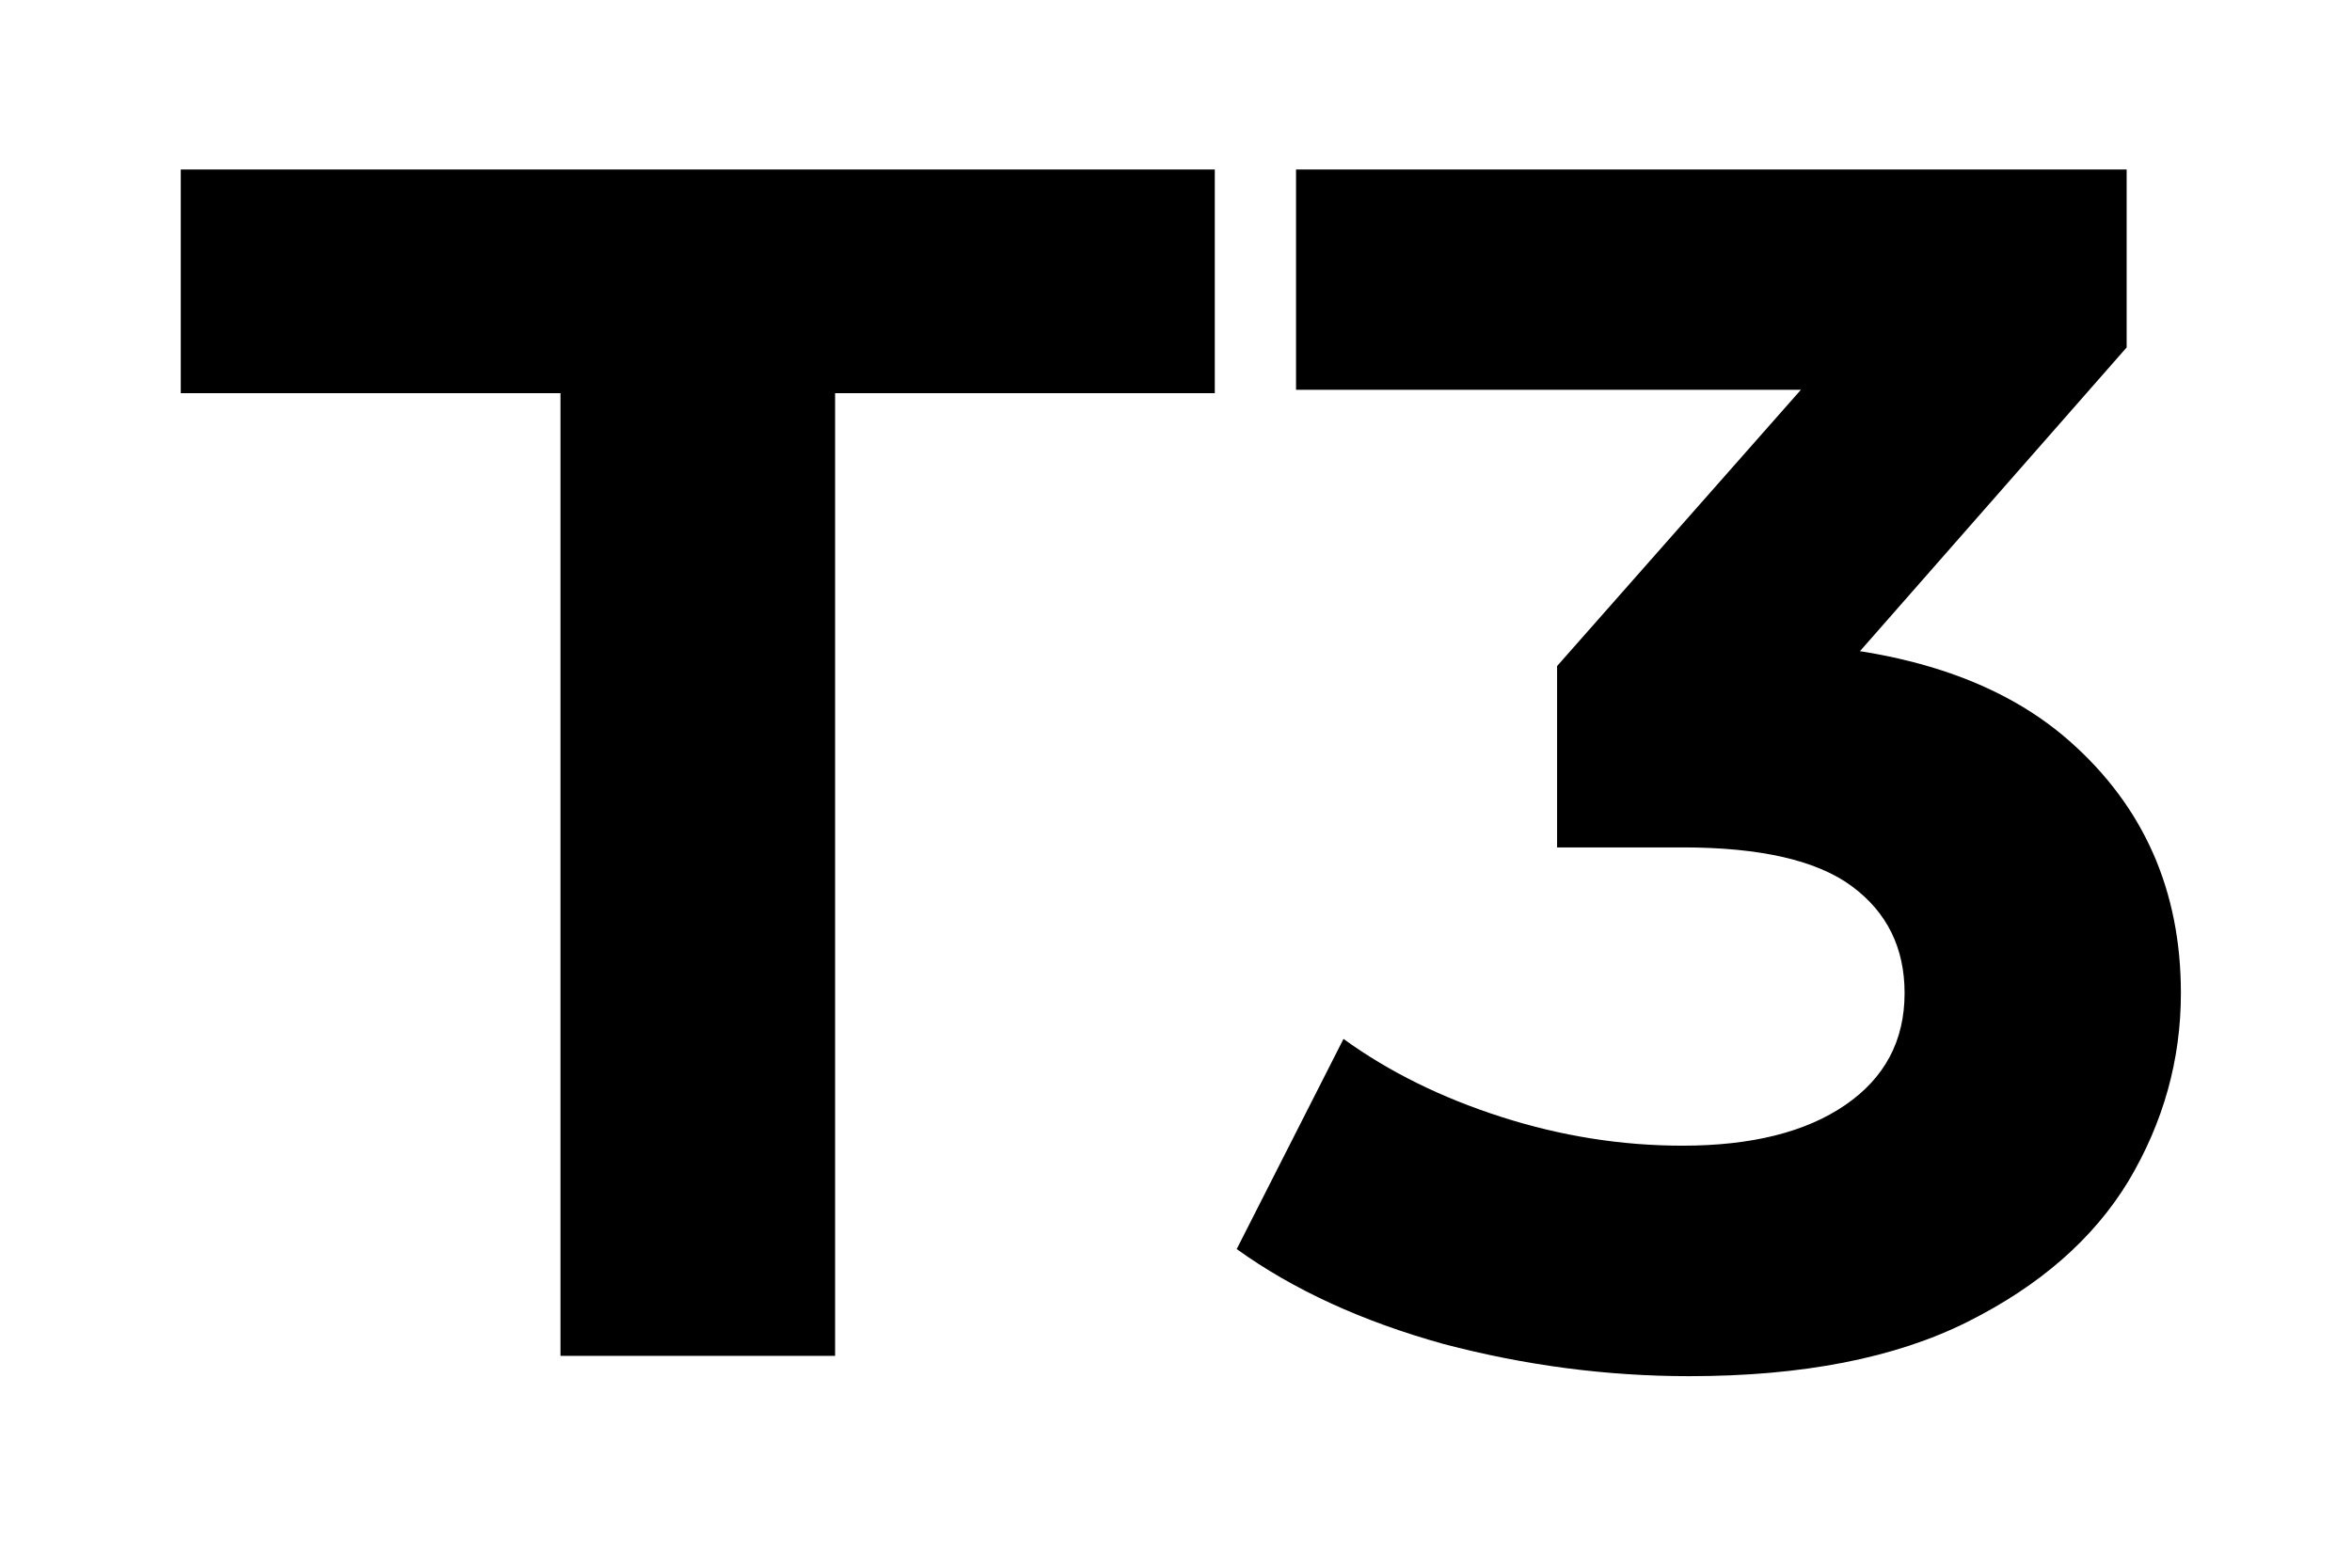
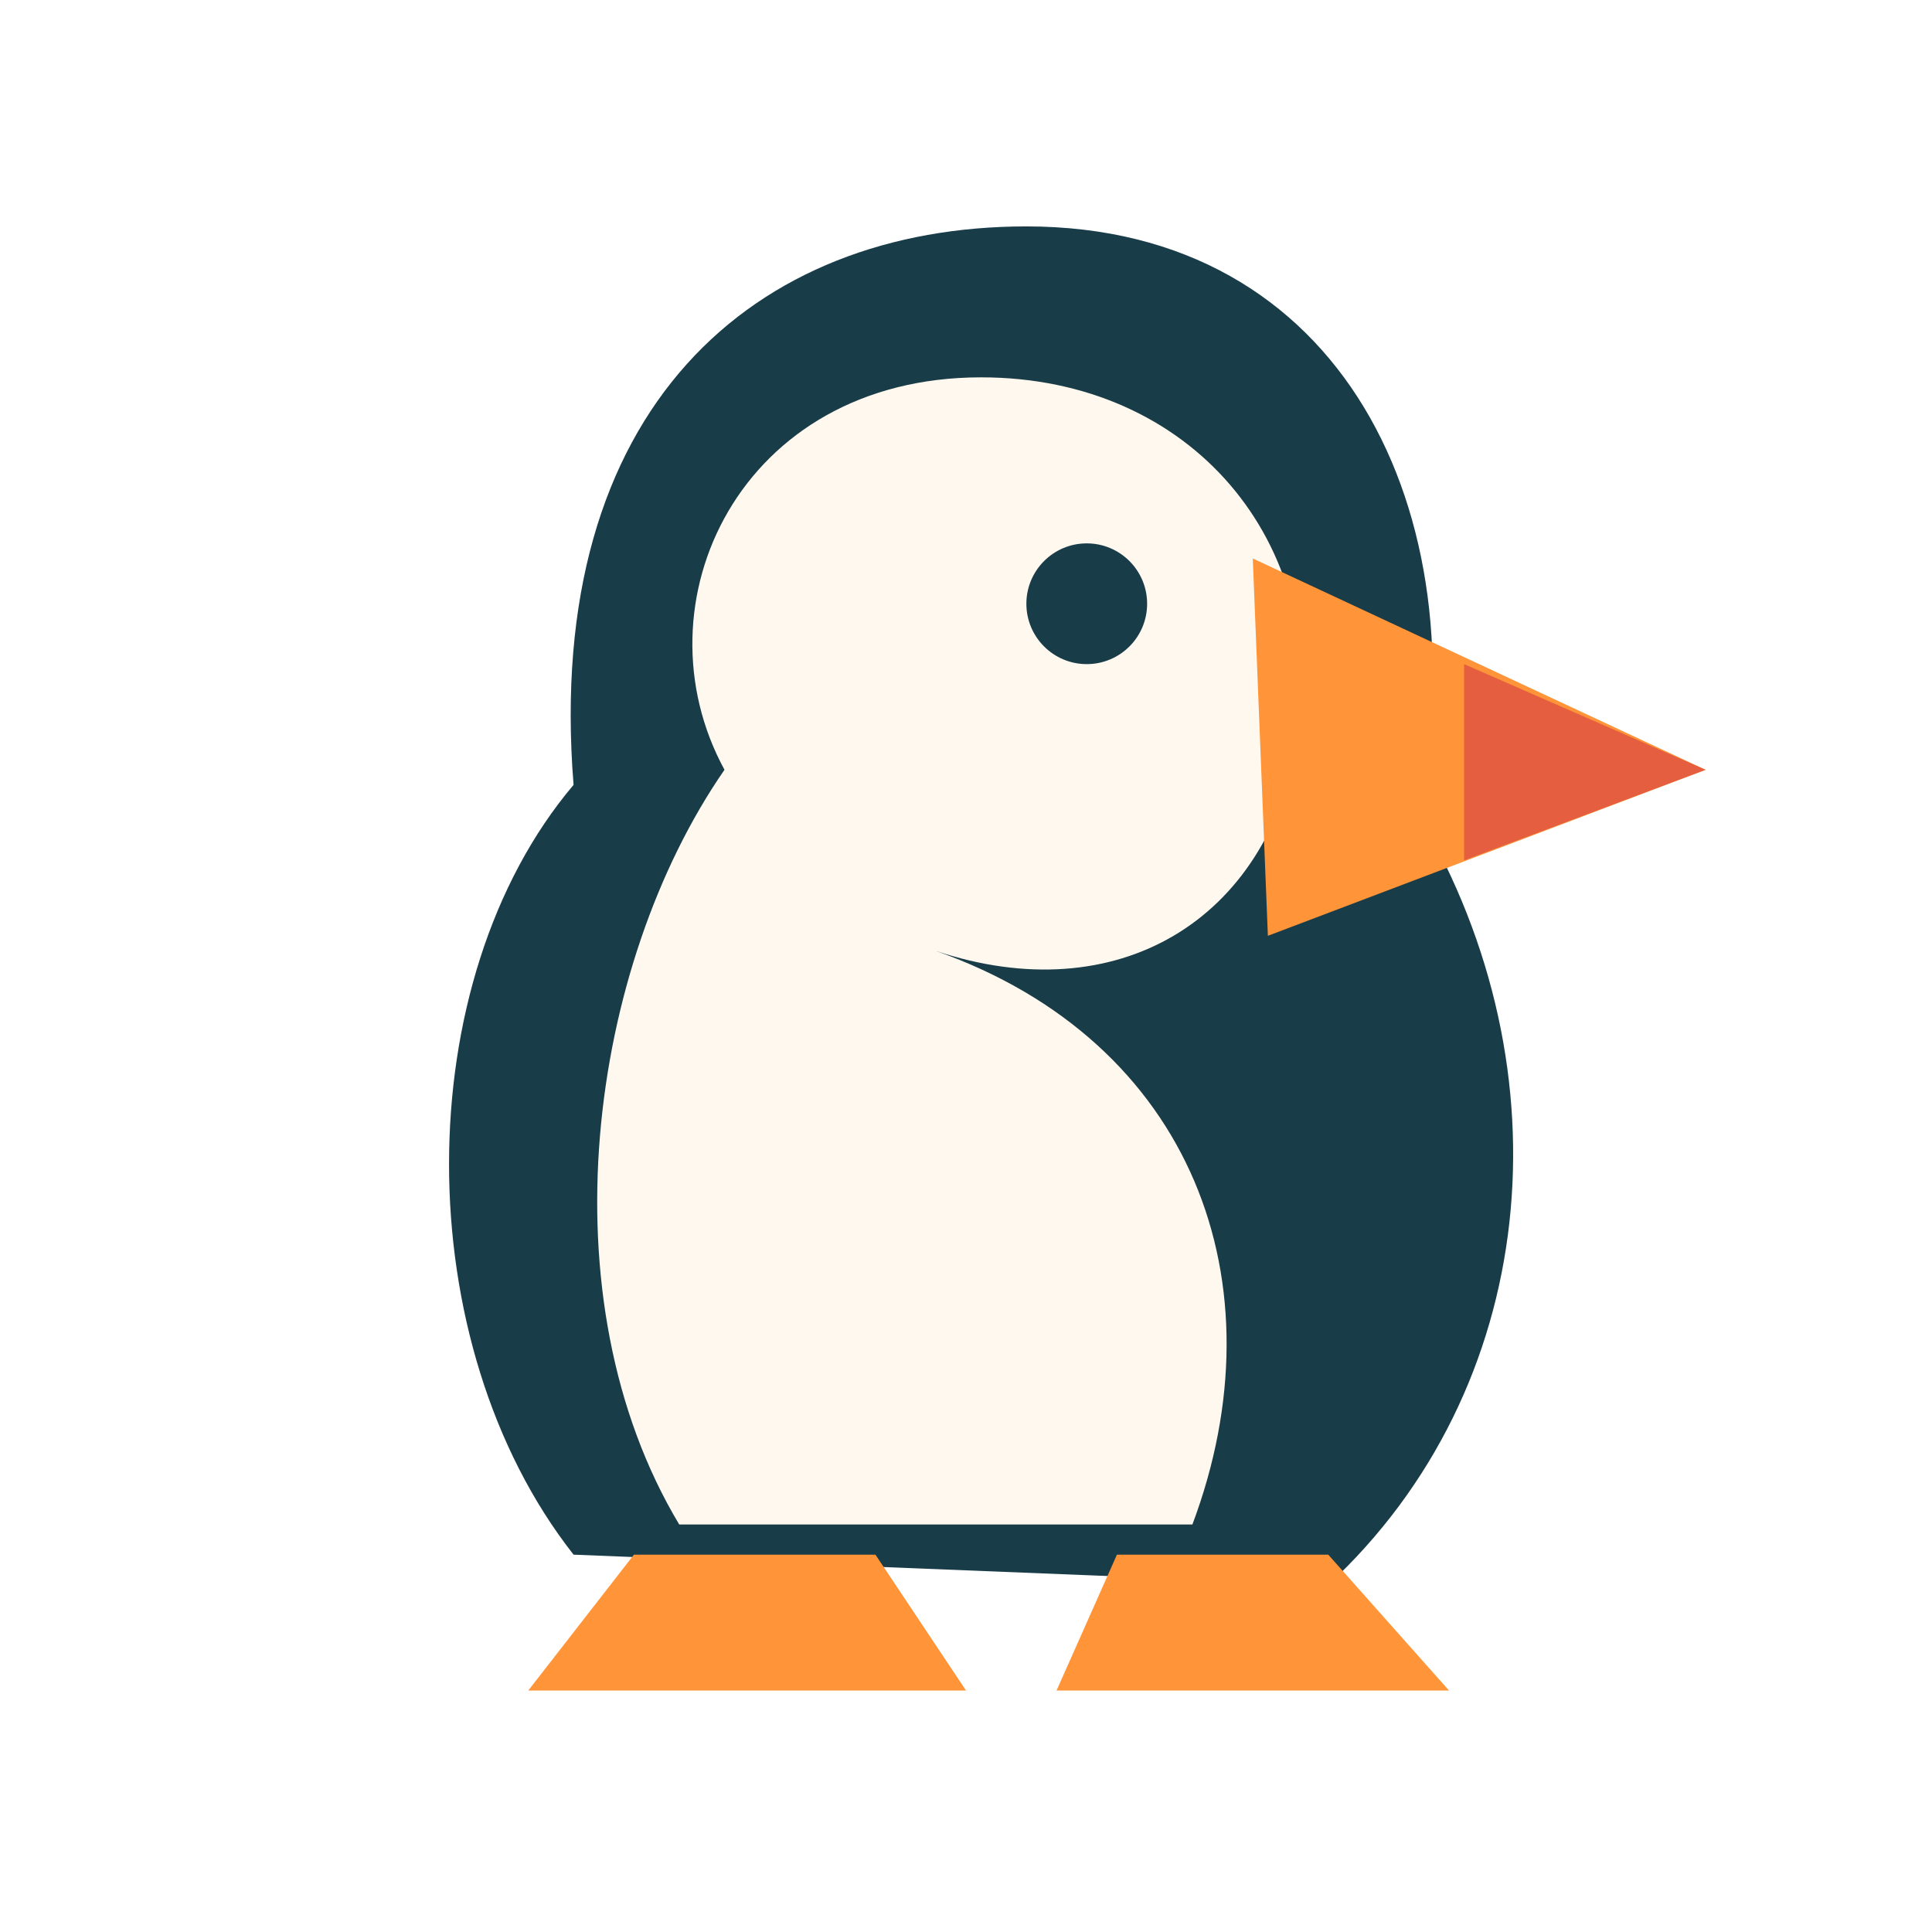
- <svg xmlns="http://www.w3.org/2000/svg" width="111" height="74" viewBox="7 29 111 74" fill="none">
-   <path d="M33.451 93V47.56H15.531V37H64.331V47.56H46.411V93H33.451ZM86.725 93.96C82.832 93.96 78.965 93.453 75.125 92.44C71.285 91.373 68.032 89.88 65.365 87.96L70.405 78.04C72.539 79.587 75.019 80.813 77.845 81.72C80.672 82.627 83.525 83.08 86.405 83.08C89.659 83.08 92.219 82.44 94.085 81.16C95.952 79.88 96.885 78.12 96.885 75.88C96.885 73.747 96.059 72.067 94.405 70.84C92.752 69.613 90.085 69 86.405 69H80.485V60.44L96.085 42.76L97.525 47.4H68.165V37H107.365V45.4L91.845 63.08L85.285 59.32H89.045C95.925 59.32 101.125 60.867 104.645 63.96C108.165 67.053 109.925 71.027 109.925 75.88C109.925 79.027 109.099 81.987 107.445 84.76C105.792 87.48 103.259 89.693 99.845 91.4C96.432 93.107 92.059 93.96 86.725 93.96Z" fill="black" />
+ <svg xmlns="http://www.w3.org/2000/svg" viewBox="0 0 128 128">
+   <path fill="#193c49" d="M38 103C27 89 27 65 38 52C36 27 50 15 68 15C89 15 98 34 94 54C104 71 102 92 88 105Z" />
+   <path fill="#fff8ee" d="M48 51C42 40 49 25 65 25C79 25 88 36 86 49C84 61 74 67 62 63C79 69 85 85 79 101H45C36 86 39 64 48 51Z" />
+   <path fill="#ff9438" d="M83 37L113 51L84 62Z" />
+   <path fill="#e65e40" d="M97 44L113 51L97 57Z" />
+   <path fill="#193c49" d="M76 40A4 4 0 1 0 68 40A4 4 0 1 0 76 40Z" />
+   <path fill="#ff9438" d="M42 103H58L64 112H35ZM74 103H88L96 112H70Z" />
</svg>
